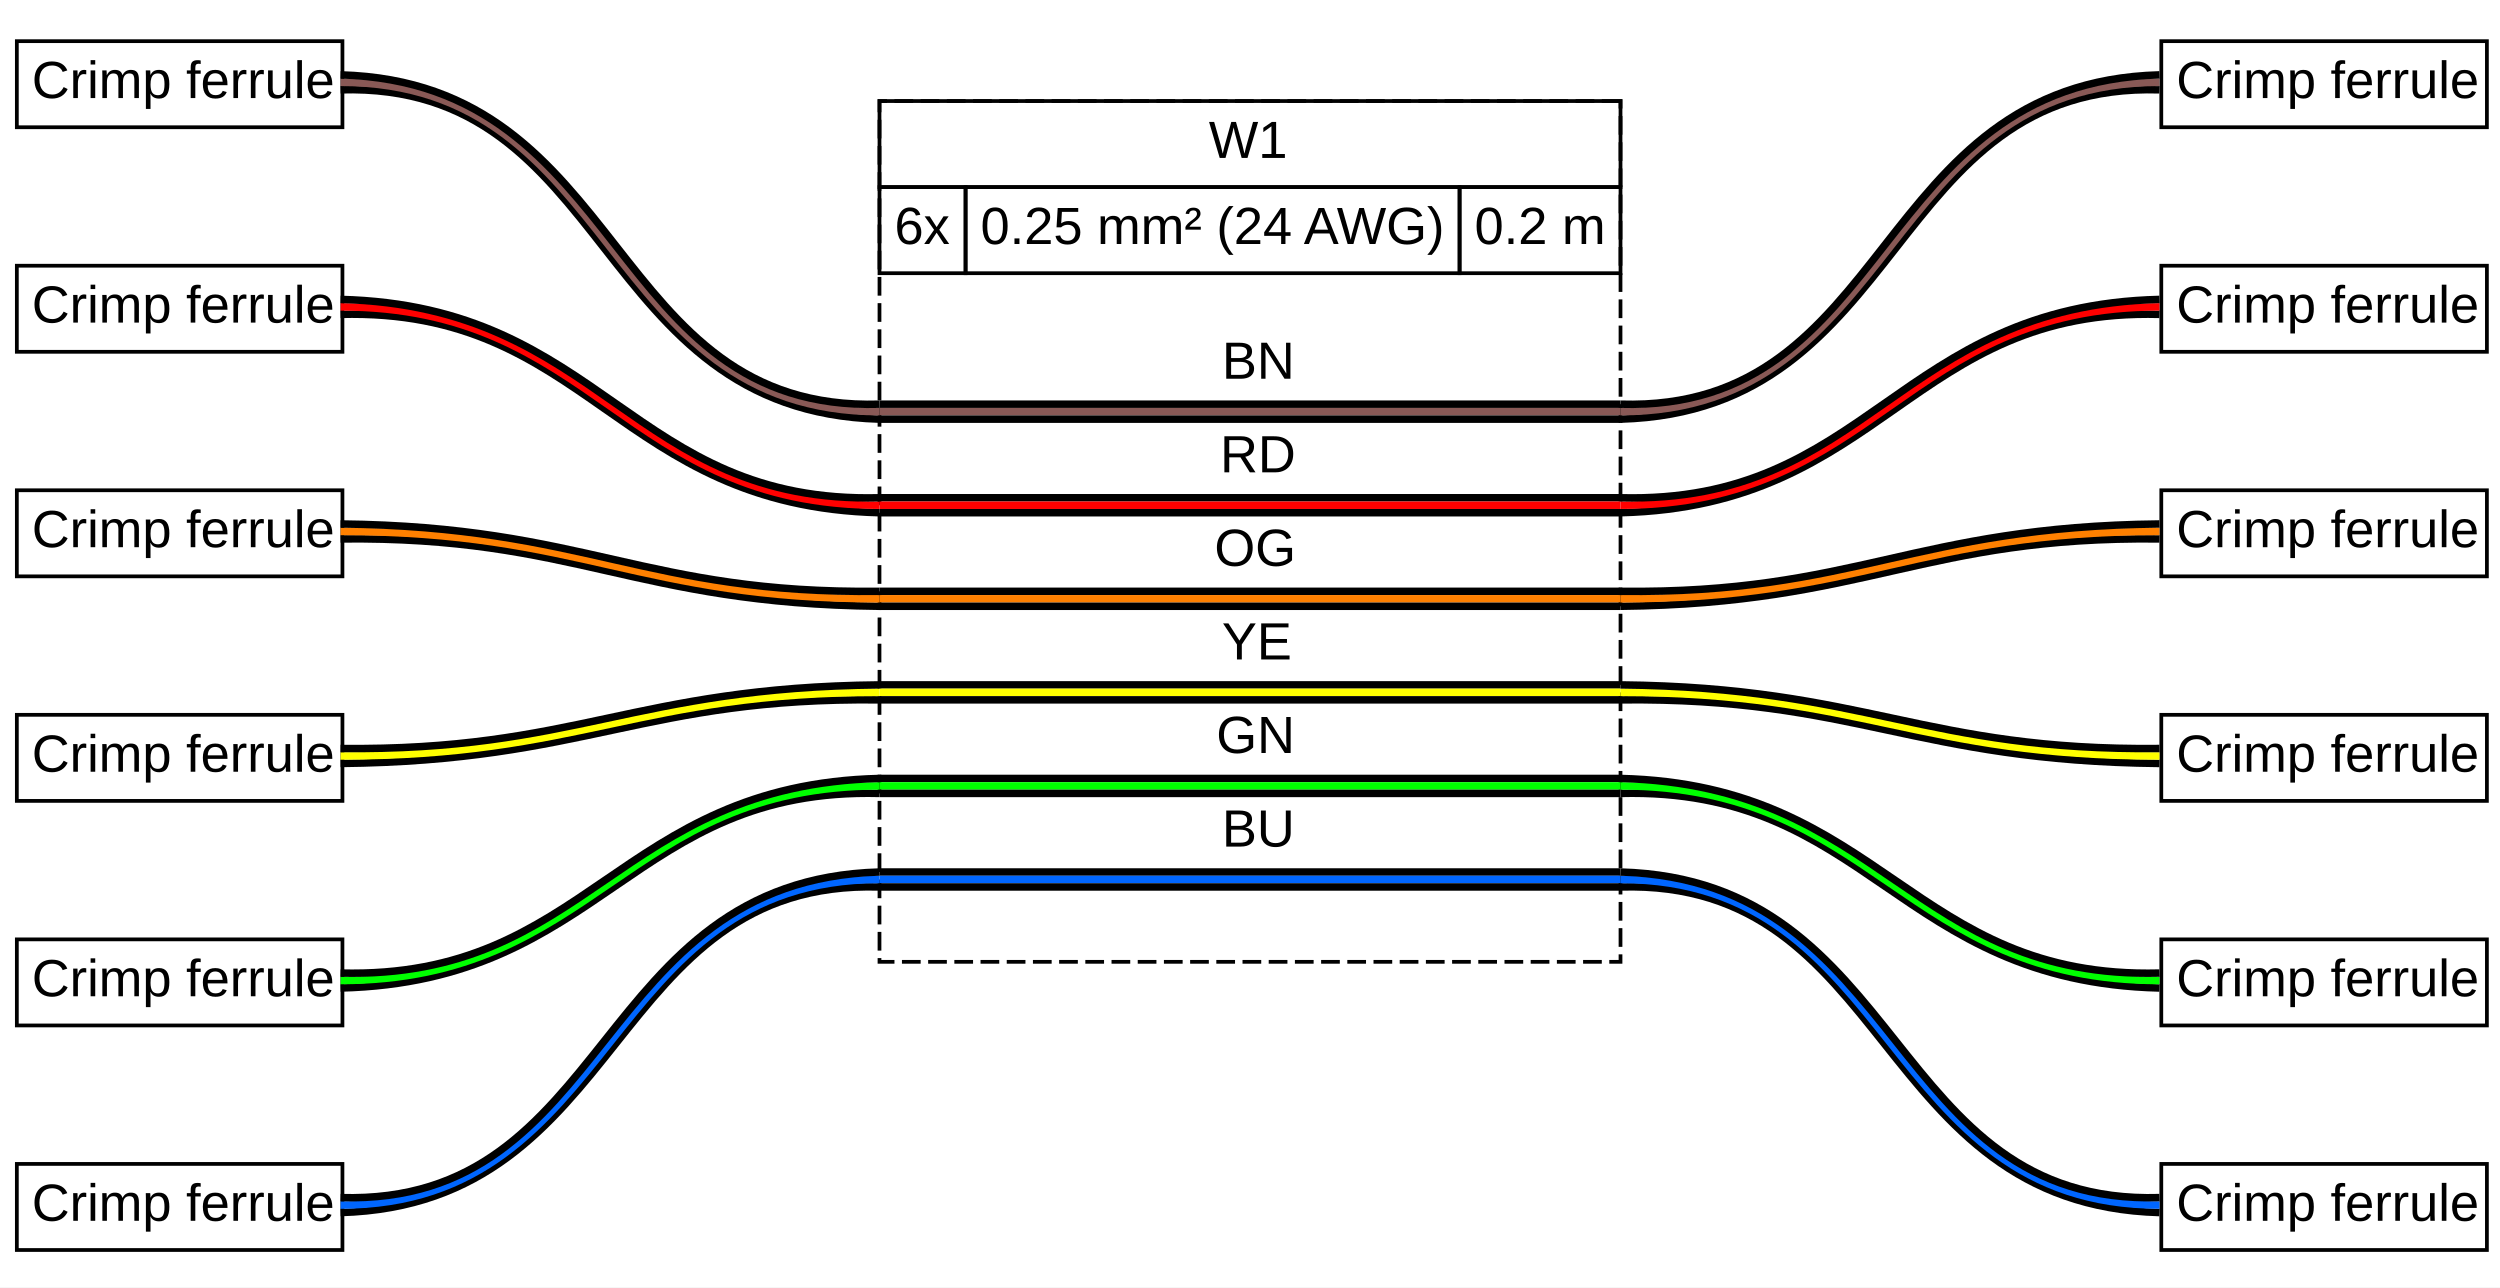
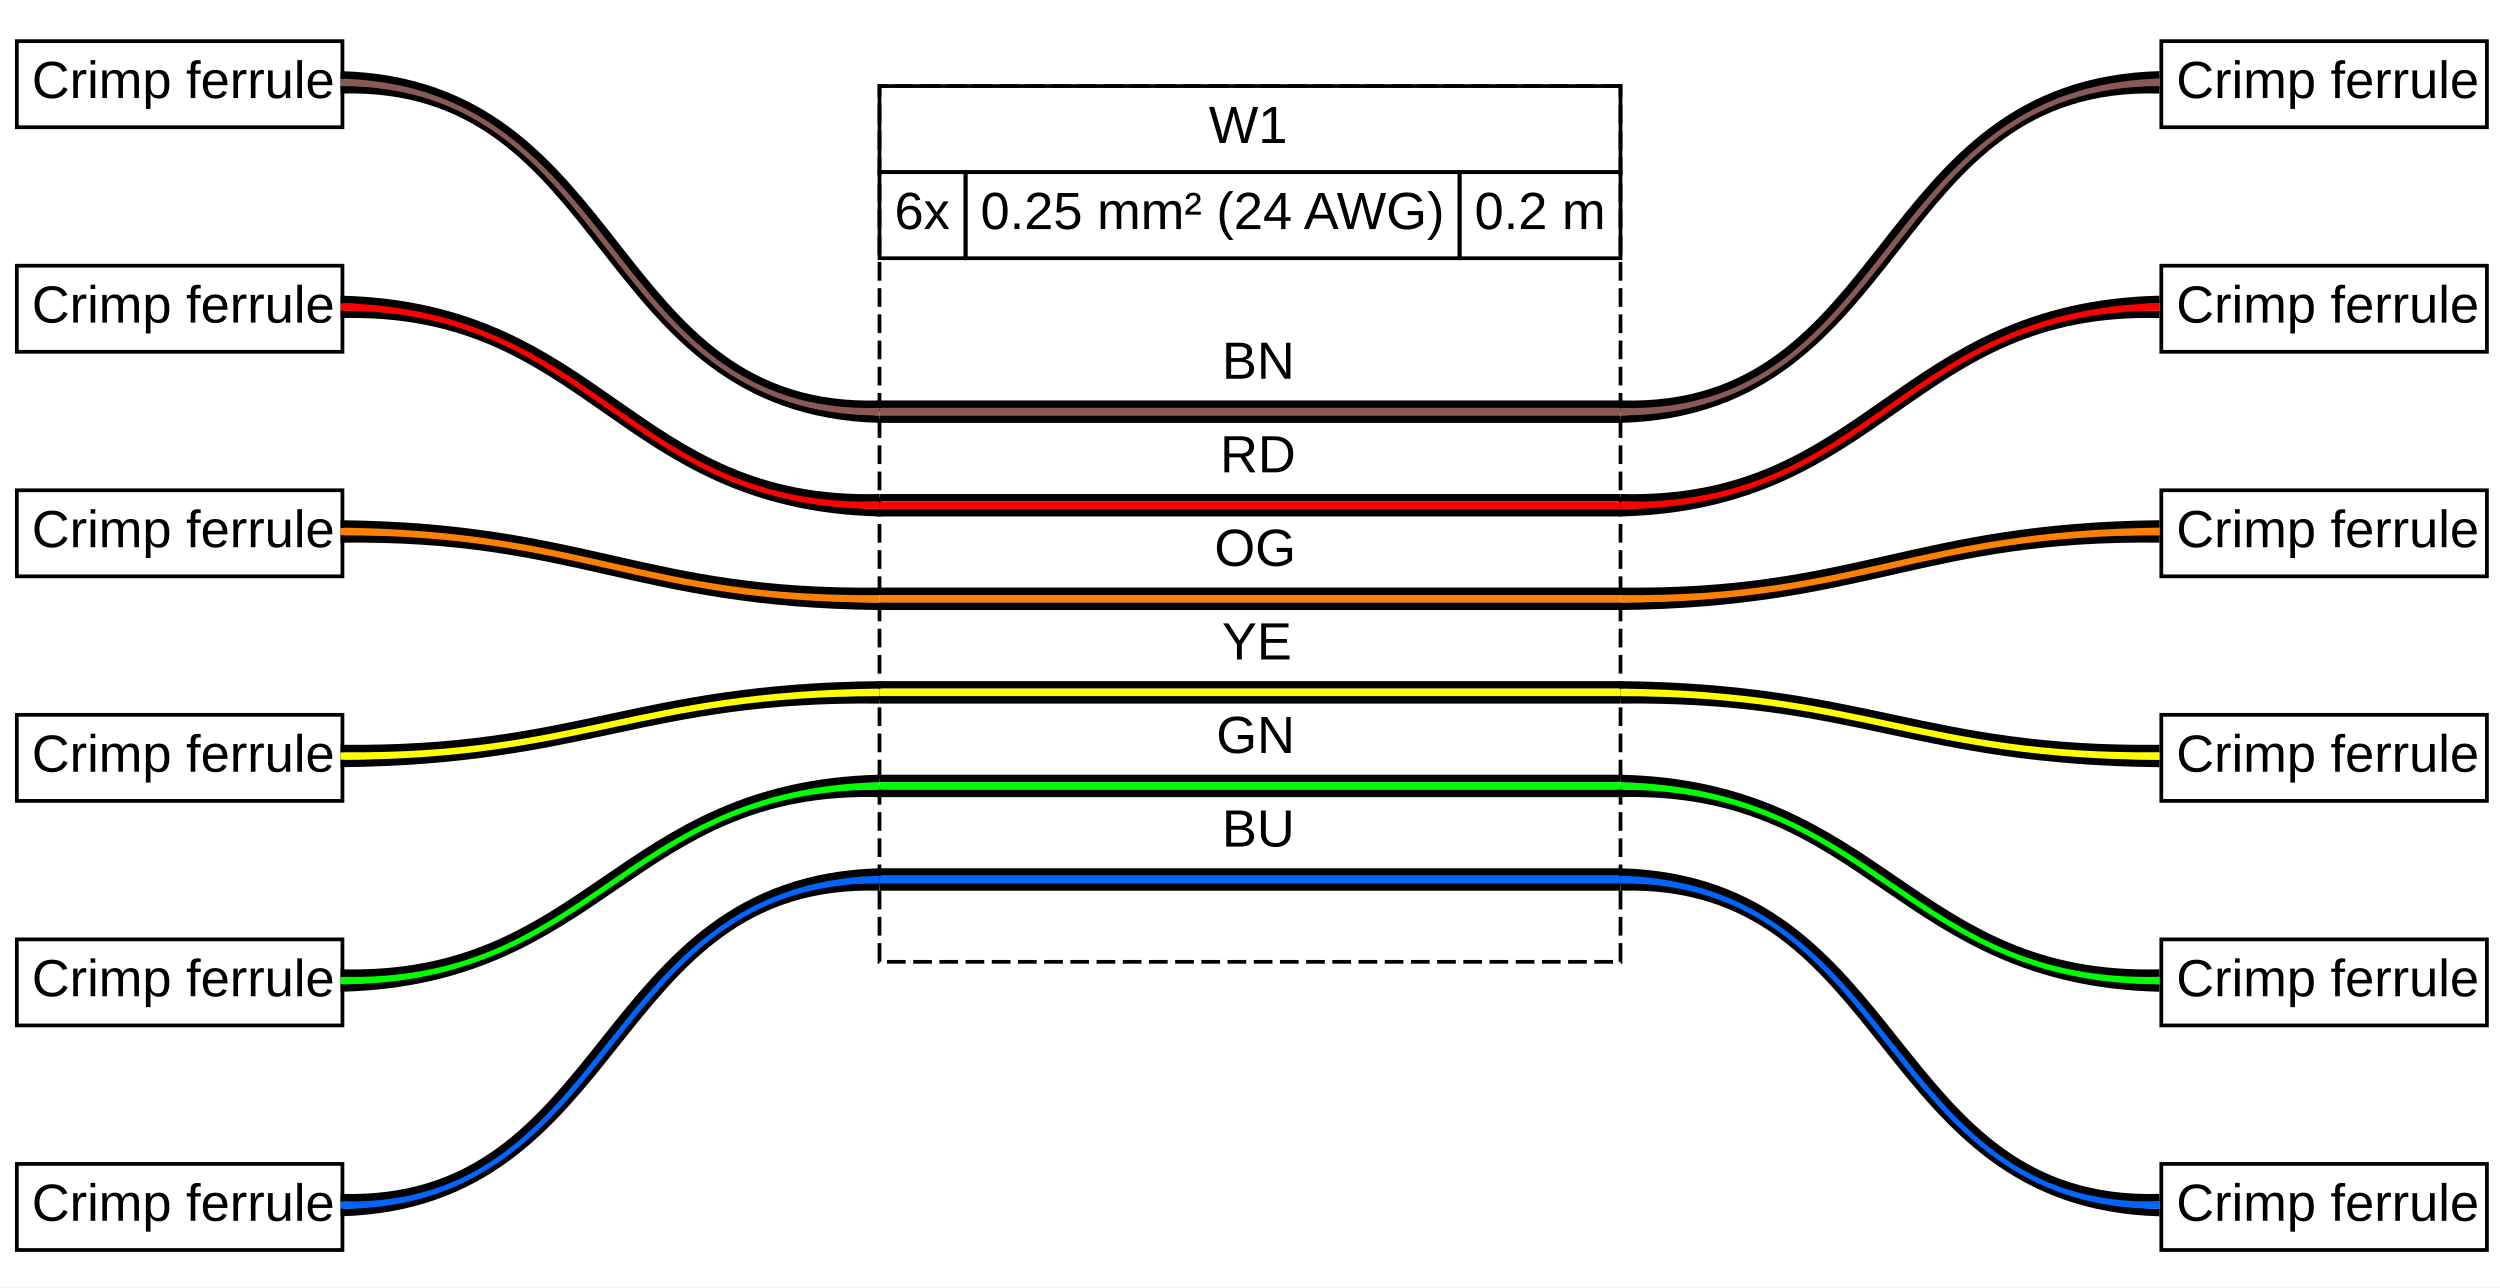
<svg xmlns="http://www.w3.org/2000/svg" width="668pt" height="344pt" viewBox="0.00 0.00 668.00 344.00">
  <g id="graph0" class="graph" transform="scale(1 1) rotate(0) translate(4 340)">
    <polygon fill="white" stroke="transparent" points="-4,4 -4,-340 664,-340 664,4 -4,4" />
    <g id="node1" class="node">
      <polygon fill="white" stroke="transparent" points="87,-336 0,-336 0,-300 87,-300 87,-336" />
      <polygon fill="none" stroke="black" points="0.5,-306 0.5,-329 87.5,-329 87.5,-306 0.5,-306" />
      <text text-anchor="start" x="4.5" y="-313.8" font-family="arial" font-size="14.00">Crimp ferrule</text>
    </g>
    <g id="node13" class="node">
-       <polygon fill="white" stroke="black" stroke-dasharray="5,2" points="429,-313 231,-313 231,-83 429,-83 429,-313" />
-       <polygon fill="none" stroke="black" points="231,-290 231,-313 429,-313 429,-290 231,-290" />
-       <text text-anchor="start" x="319" y="-297.8" font-family="arial" font-size="14.00">W1</text>
-       <polygon fill="none" stroke="black" points="231,-267 231,-290 254,-290 254,-267 231,-267" />
-       <text text-anchor="start" x="235" y="-274.8" font-family="arial" font-size="14.00">6x</text>
-       <polygon fill="none" stroke="black" points="254,-267 254,-290 386,-290 386,-267 254,-267" />
-       <text text-anchor="start" x="258" y="-274.8" font-family="arial" font-size="14.00">0.25 mm² (24 AWG)</text>
-       <polygon fill="none" stroke="black" points="386,-267 386,-290 429,-290 429,-267 386,-267" />
-       <text text-anchor="start" x="390" y="-274.8" font-family="arial" font-size="14.00">0.2 m</text>
-       <text text-anchor="start" x="328" y="-255.8" font-family="arial" font-size="14.00"> </text>
+       <polygon fill="white" stroke="black" stroke-dasharray="5,2" points="429,-317 231,-317 231,-83 429,-83 429,-317" />
+       <polygon fill="none" stroke="black" points="231,-294 231,-317 429,-317 429,-294 231,-294" />
+       <text text-anchor="start" x="319" y="-301.8" font-family="arial" font-size="14.00">W1</text>
+       <polygon fill="none" stroke="black" points="231,-271 231,-294 254,-294 254,-271 231,-271" />
+       <text text-anchor="start" x="235" y="-278.8" font-family="arial" font-size="14.00">6x</text>
+       <polygon fill="none" stroke="black" points="254,-271 254,-294 386,-294 386,-271 254,-271" />
+       <text text-anchor="start" x="258" y="-278.8" font-family="arial" font-size="14.00">0.25 mm² (24 AWG)</text>
+       <polygon fill="none" stroke="black" points="386,-271 386,-294 429,-294 429,-271 386,-271" />
+       <text text-anchor="start" x="390" y="-278.8" font-family="arial" font-size="14.00">0.2 m</text>
+       <text text-anchor="start" x="259.5" y="-257.8" font-family="arial" font-size="14.00"> </text>
      <text text-anchor="start" x="322.5" y="-238.8" font-family="arial" font-size="14.00">BN</text>
      <polygon fill="#000000" stroke="transparent" points="231,-231 231,-233 429,-233 429,-231 231,-231" />
      <polygon fill="#895956" stroke="transparent" points="231,-229 231,-231 429,-231 429,-229 231,-229" />
      <polygon fill="#000000" stroke="transparent" points="231,-227 231,-229 429,-229 429,-227 231,-227" />
      <text text-anchor="start" x="322" y="-213.8" font-family="arial" font-size="14.00">RD</text>
      <polygon fill="#000000" stroke="transparent" points="231,-206 231,-208 429,-208 429,-206 231,-206" />
      <polygon fill="#ff0000" stroke="transparent" points="231,-204 231,-206 429,-206 429,-204 231,-204" />
      <polygon fill="#000000" stroke="transparent" points="231,-202 231,-204 429,-204 429,-202 231,-202" />
      <text text-anchor="start" x="320.5" y="-188.8" font-family="arial" font-size="14.00">OG</text>
      <polygon fill="#000000" stroke="transparent" points="231,-181 231,-183 429,-183 429,-181 231,-181" />
      <polygon fill="#ff8000" stroke="transparent" points="231,-179 231,-181 429,-181 429,-179 231,-179" />
      <polygon fill="#000000" stroke="transparent" points="231,-177 231,-179 429,-179 429,-177 231,-177" />
      <text text-anchor="start" x="322.5" y="-163.8" font-family="arial" font-size="14.00">YE</text>
      <polygon fill="#000000" stroke="transparent" points="231,-156 231,-158 429,-158 429,-156 231,-156" />
      <polygon fill="#ffff00" stroke="transparent" points="231,-154 231,-156 429,-156 429,-154 231,-154" />
      <polygon fill="#000000" stroke="transparent" points="231,-152 231,-154 429,-154 429,-152 231,-152" />
      <text text-anchor="start" x="321" y="-138.8" font-family="arial" font-size="14.00">GN</text>
      <polygon fill="#000000" stroke="transparent" points="231,-131 231,-133 429,-133 429,-131 231,-131" />
      <polygon fill="#00ff00" stroke="transparent" points="231,-129 231,-131 429,-131 429,-129 231,-129" />
      <polygon fill="#000000" stroke="transparent" points="231,-127 231,-129 429,-129 429,-127 231,-127" />
      <text text-anchor="start" x="322.5" y="-113.8" font-family="arial" font-size="14.00">BU</text>
      <polygon fill="#000000" stroke="transparent" points="231,-106 231,-108 429,-108 429,-106 231,-106" />
      <polygon fill="#0066ff" stroke="transparent" points="231,-104 231,-106 429,-106 429,-104 231,-104" />
      <polygon fill="#000000" stroke="transparent" points="231,-102 231,-104 429,-104 429,-102 231,-102" />
      <text text-anchor="start" x="259.5" y="-88.8" font-family="arial" font-size="14.00"> </text>
    </g>
    <g id="edge1" class="edge">
      <path fill="none" stroke="#000000" stroke-width="2" d="M87,-316C160.01,-318.14 154,-230.14 231,-228" />
      <path fill="none" stroke="#895956" stroke-width="2" d="M87,-318C162,-318 156,-230 231,-230" />
      <path fill="none" stroke="#000000" stroke-width="2" d="M87,-320C164,-317.86 157.99,-229.86 231,-232" />
    </g>
    <g id="node2" class="node">
      <polygon fill="white" stroke="transparent" points="87,-276 0,-276 0,-240 87,-240 87,-276" />
      <polygon fill="none" stroke="black" points="0.5,-246 0.5,-269 87.5,-269 87.5,-246 0.5,-246" />
      <text text-anchor="start" x="4.5" y="-253.8" font-family="arial" font-size="14.00">Crimp ferrule</text>
    </g>
    <g id="edge3" class="edge">
      <path fill="none" stroke="#000000" stroke-width="2" d="M87,-256C153.22,-257.72 160.82,-204.72 231,-203" />
      <path fill="none" stroke="#ff0000" stroke-width="2" d="M87,-258C155.2,-258 162.8,-205 231,-205" />
      <path fill="none" stroke="#000000" stroke-width="2" d="M87,-260C157.18,-258.28 164.78,-205.28 231,-207" />
    </g>
    <g id="node3" class="node">
      <polygon fill="white" stroke="transparent" points="87,-216 0,-216 0,-180 87,-180 87,-216" />
      <polygon fill="none" stroke="black" points="0.5,-186 0.5,-209 87.5,-209 87.5,-186 0.5,-186" />
      <text text-anchor="start" x="4.5" y="-193.8" font-family="arial" font-size="14.00">Crimp ferrule</text>
    </g>
    <g id="edge5" class="edge">
      <path fill="none" stroke="#000000" stroke-width="2" d="M87,-196C149.96,-196.72 164.97,-178.72 231,-178" />
      <path fill="none" stroke="#ff8000" stroke-width="2" d="M87,-198C151.5,-198 166.5,-180 231,-180" />
      <path fill="none" stroke="#000000" stroke-width="2" d="M87,-200C153.03,-199.28 168.04,-181.28 231,-182" />
    </g>
    <g id="node4" class="node">
      <polygon fill="white" stroke="transparent" points="87,-156 0,-156 0,-120 87,-120 87,-156" />
      <polygon fill="none" stroke="black" points="0.5,-126 0.5,-149 87.5,-149 87.5,-126 0.5,-126" />
      <text text-anchor="start" x="4.5" y="-133.8" font-family="arial" font-size="14.00">Crimp ferrule</text>
    </g>
    <g id="edge7" class="edge">
      <path fill="none" stroke="#000000" stroke-width="2" d="M87,-136C152.94,-136.67 168.05,-153.67 231,-153" />
      <path fill="none" stroke="#ffff00" stroke-width="2" d="M87,-138C151.44,-138 166.56,-155 231,-155" />
      <path fill="none" stroke="#000000" stroke-width="2" d="M87,-140C149.95,-139.33 165.06,-156.33 231,-157" />
    </g>
    <g id="node5" class="node">
      <polygon fill="white" stroke="transparent" points="87,-96 0,-96 0,-60 87,-60 87,-96" />
      <polygon fill="none" stroke="black" points="0.5,-66 0.5,-89 87.5,-89 87.5,-66 0.5,-66" />
      <text text-anchor="start" x="4.5" y="-73.8" font-family="arial" font-size="14.00">Crimp ferrule</text>
    </g>
    <g id="edge9" class="edge">
      <path fill="none" stroke="#000000" stroke-width="2" d="M87,-76C157.02,-77.7 164.93,-129.7 231,-128" />
      <path fill="none" stroke="#00ff00" stroke-width="2" d="M87,-78C155.05,-78 162.95,-130 231,-130" />
      <path fill="none" stroke="#000000" stroke-width="2" d="M87,-80C153.07,-78.3 160.98,-130.3 231,-132" />
    </g>
    <g id="node6" class="node">
      <polygon fill="white" stroke="transparent" points="87,-36 0,-36 0,0 87,0 87,-36" />
      <polygon fill="none" stroke="black" points="0.5,-6 0.5,-29 87.5,-29 87.5,-6 0.5,-6" />
      <text text-anchor="start" x="4.5" y="-13.8" font-family="arial" font-size="14.00">Crimp ferrule</text>
    </g>
    <g id="edge11" class="edge">
      <path fill="none" stroke="#000000" stroke-width="2" d="M87,-16C163.77,-18.13 158.22,-105.13 231,-103" />
      <path fill="none" stroke="#0066ff" stroke-width="2" d="M87,-18C161.77,-18 156.23,-105 231,-105" />
      <path fill="none" stroke="#000000" stroke-width="2" d="M87,-20C159.78,-17.87 154.23,-104.87 231,-107" />
    </g>
    <g id="node7" class="node">
      <polygon fill="white" stroke="transparent" points="660,-336 573,-336 573,-300 660,-300 660,-336" />
      <polygon fill="none" stroke="black" points="573.5,-306 573.5,-329 660.5,-329 660.5,-306 573.5,-306" />
      <text text-anchor="start" x="577.5" y="-313.8" font-family="arial" font-size="14.00">Crimp ferrule</text>
    </g>
    <g id="node8" class="node">
      <polygon fill="white" stroke="transparent" points="660,-276 573,-276 573,-240 660,-240 660,-276" />
      <polygon fill="none" stroke="black" points="573.5,-246 573.5,-269 660.5,-269 660.5,-246 573.5,-246" />
      <text text-anchor="start" x="577.5" y="-253.8" font-family="arial" font-size="14.00">Crimp ferrule</text>
    </g>
    <g id="node9" class="node">
      <polygon fill="white" stroke="transparent" points="660,-216 573,-216 573,-180 660,-180 660,-216" />
      <polygon fill="none" stroke="black" points="573.5,-186 573.5,-209 660.5,-209 660.5,-186 573.5,-186" />
      <text text-anchor="start" x="577.5" y="-193.8" font-family="arial" font-size="14.00">Crimp ferrule</text>
    </g>
    <g id="node10" class="node">
      <polygon fill="white" stroke="transparent" points="660,-156 573,-156 573,-120 660,-120 660,-156" />
      <polygon fill="none" stroke="black" points="573.5,-126 573.5,-149 660.5,-149 660.5,-126 573.5,-126" />
      <text text-anchor="start" x="577.5" y="-133.8" font-family="arial" font-size="14.00">Crimp ferrule</text>
    </g>
    <g id="node11" class="node">
      <polygon fill="white" stroke="transparent" points="660,-96 573,-96 573,-60 660,-60 660,-96" />
      <polygon fill="none" stroke="black" points="573.5,-66 573.5,-89 660.5,-89 660.5,-66 573.5,-66" />
      <text text-anchor="start" x="577.5" y="-73.8" font-family="arial" font-size="14.00">Crimp ferrule</text>
    </g>
    <g id="node12" class="node">
      <polygon fill="white" stroke="transparent" points="660,-36 573,-36 573,0 660,0 660,-36" />
      <polygon fill="none" stroke="black" points="573.5,-6 573.5,-29 660.5,-29 660.5,-6 573.5,-6" />
      <text text-anchor="start" x="577.5" y="-13.8" font-family="arial" font-size="14.00">Crimp ferrule</text>
    </g>
    <g id="edge2" class="edge">
      <path fill="none" stroke="#000000" stroke-width="2" d="M429,-228C506,-230.14 499.99,-318.14 573,-316" />
      <path fill="none" stroke="#895956" stroke-width="2" d="M429,-230C504,-230 498,-318 573,-318" />
      <path fill="none" stroke="#000000" stroke-width="2" d="M429,-232C502.01,-229.86 496,-317.86 573,-320" />
    </g>
    <g id="edge4" class="edge">
      <path fill="none" stroke="#000000" stroke-width="2" d="M429,-203C499.18,-204.72 506.78,-257.72 573,-256" />
      <path fill="none" stroke="#ff0000" stroke-width="2" d="M429,-205C497.2,-205 504.8,-258 573,-258" />
      <path fill="none" stroke="#000000" stroke-width="2" d="M429,-207C495.22,-205.28 502.82,-258.28 573,-260" />
    </g>
    <g id="edge6" class="edge">
      <path fill="none" stroke="#000000" stroke-width="2" d="M429,-178C495.03,-178.72 510.04,-196.72 573,-196" />
      <path fill="none" stroke="#ff8000" stroke-width="2" d="M429,-180C493.5,-180 508.5,-198 573,-198" />
      <path fill="none" stroke="#000000" stroke-width="2" d="M429,-182C491.96,-181.28 506.97,-199.28 573,-200" />
    </g>
    <g id="edge8" class="edge">
      <path fill="none" stroke="#000000" stroke-width="2" d="M429,-153C491.95,-153.67 507.06,-136.67 573,-136" />
      <path fill="none" stroke="#ffff00" stroke-width="2" d="M429,-155C493.44,-155 508.56,-138 573,-138" />
      <path fill="none" stroke="#000000" stroke-width="2" d="M429,-157C494.94,-156.33 510.05,-139.33 573,-140" />
    </g>
    <g id="edge10" class="edge">
      <path fill="none" stroke="#000000" stroke-width="2" d="M429,-128C495.07,-129.7 502.98,-77.7 573,-76" />
      <path fill="none" stroke="#00ff00" stroke-width="2" d="M429,-130C497.05,-130 504.95,-78 573,-78" />
      <path fill="none" stroke="#000000" stroke-width="2" d="M429,-132C499.02,-130.3 506.93,-78.3 573,-80" />
    </g>
    <g id="edge12" class="edge">
      <path fill="none" stroke="#000000" stroke-width="2" d="M429,-103C501.78,-105.13 496.23,-18.13 573,-16" />
      <path fill="none" stroke="#0066ff" stroke-width="2" d="M429,-105C503.77,-105 498.23,-18 573,-18" />
      <path fill="none" stroke="#000000" stroke-width="2" d="M429,-107C505.77,-104.87 500.22,-17.87 573,-20" />
    </g>
  </g>
</svg>
